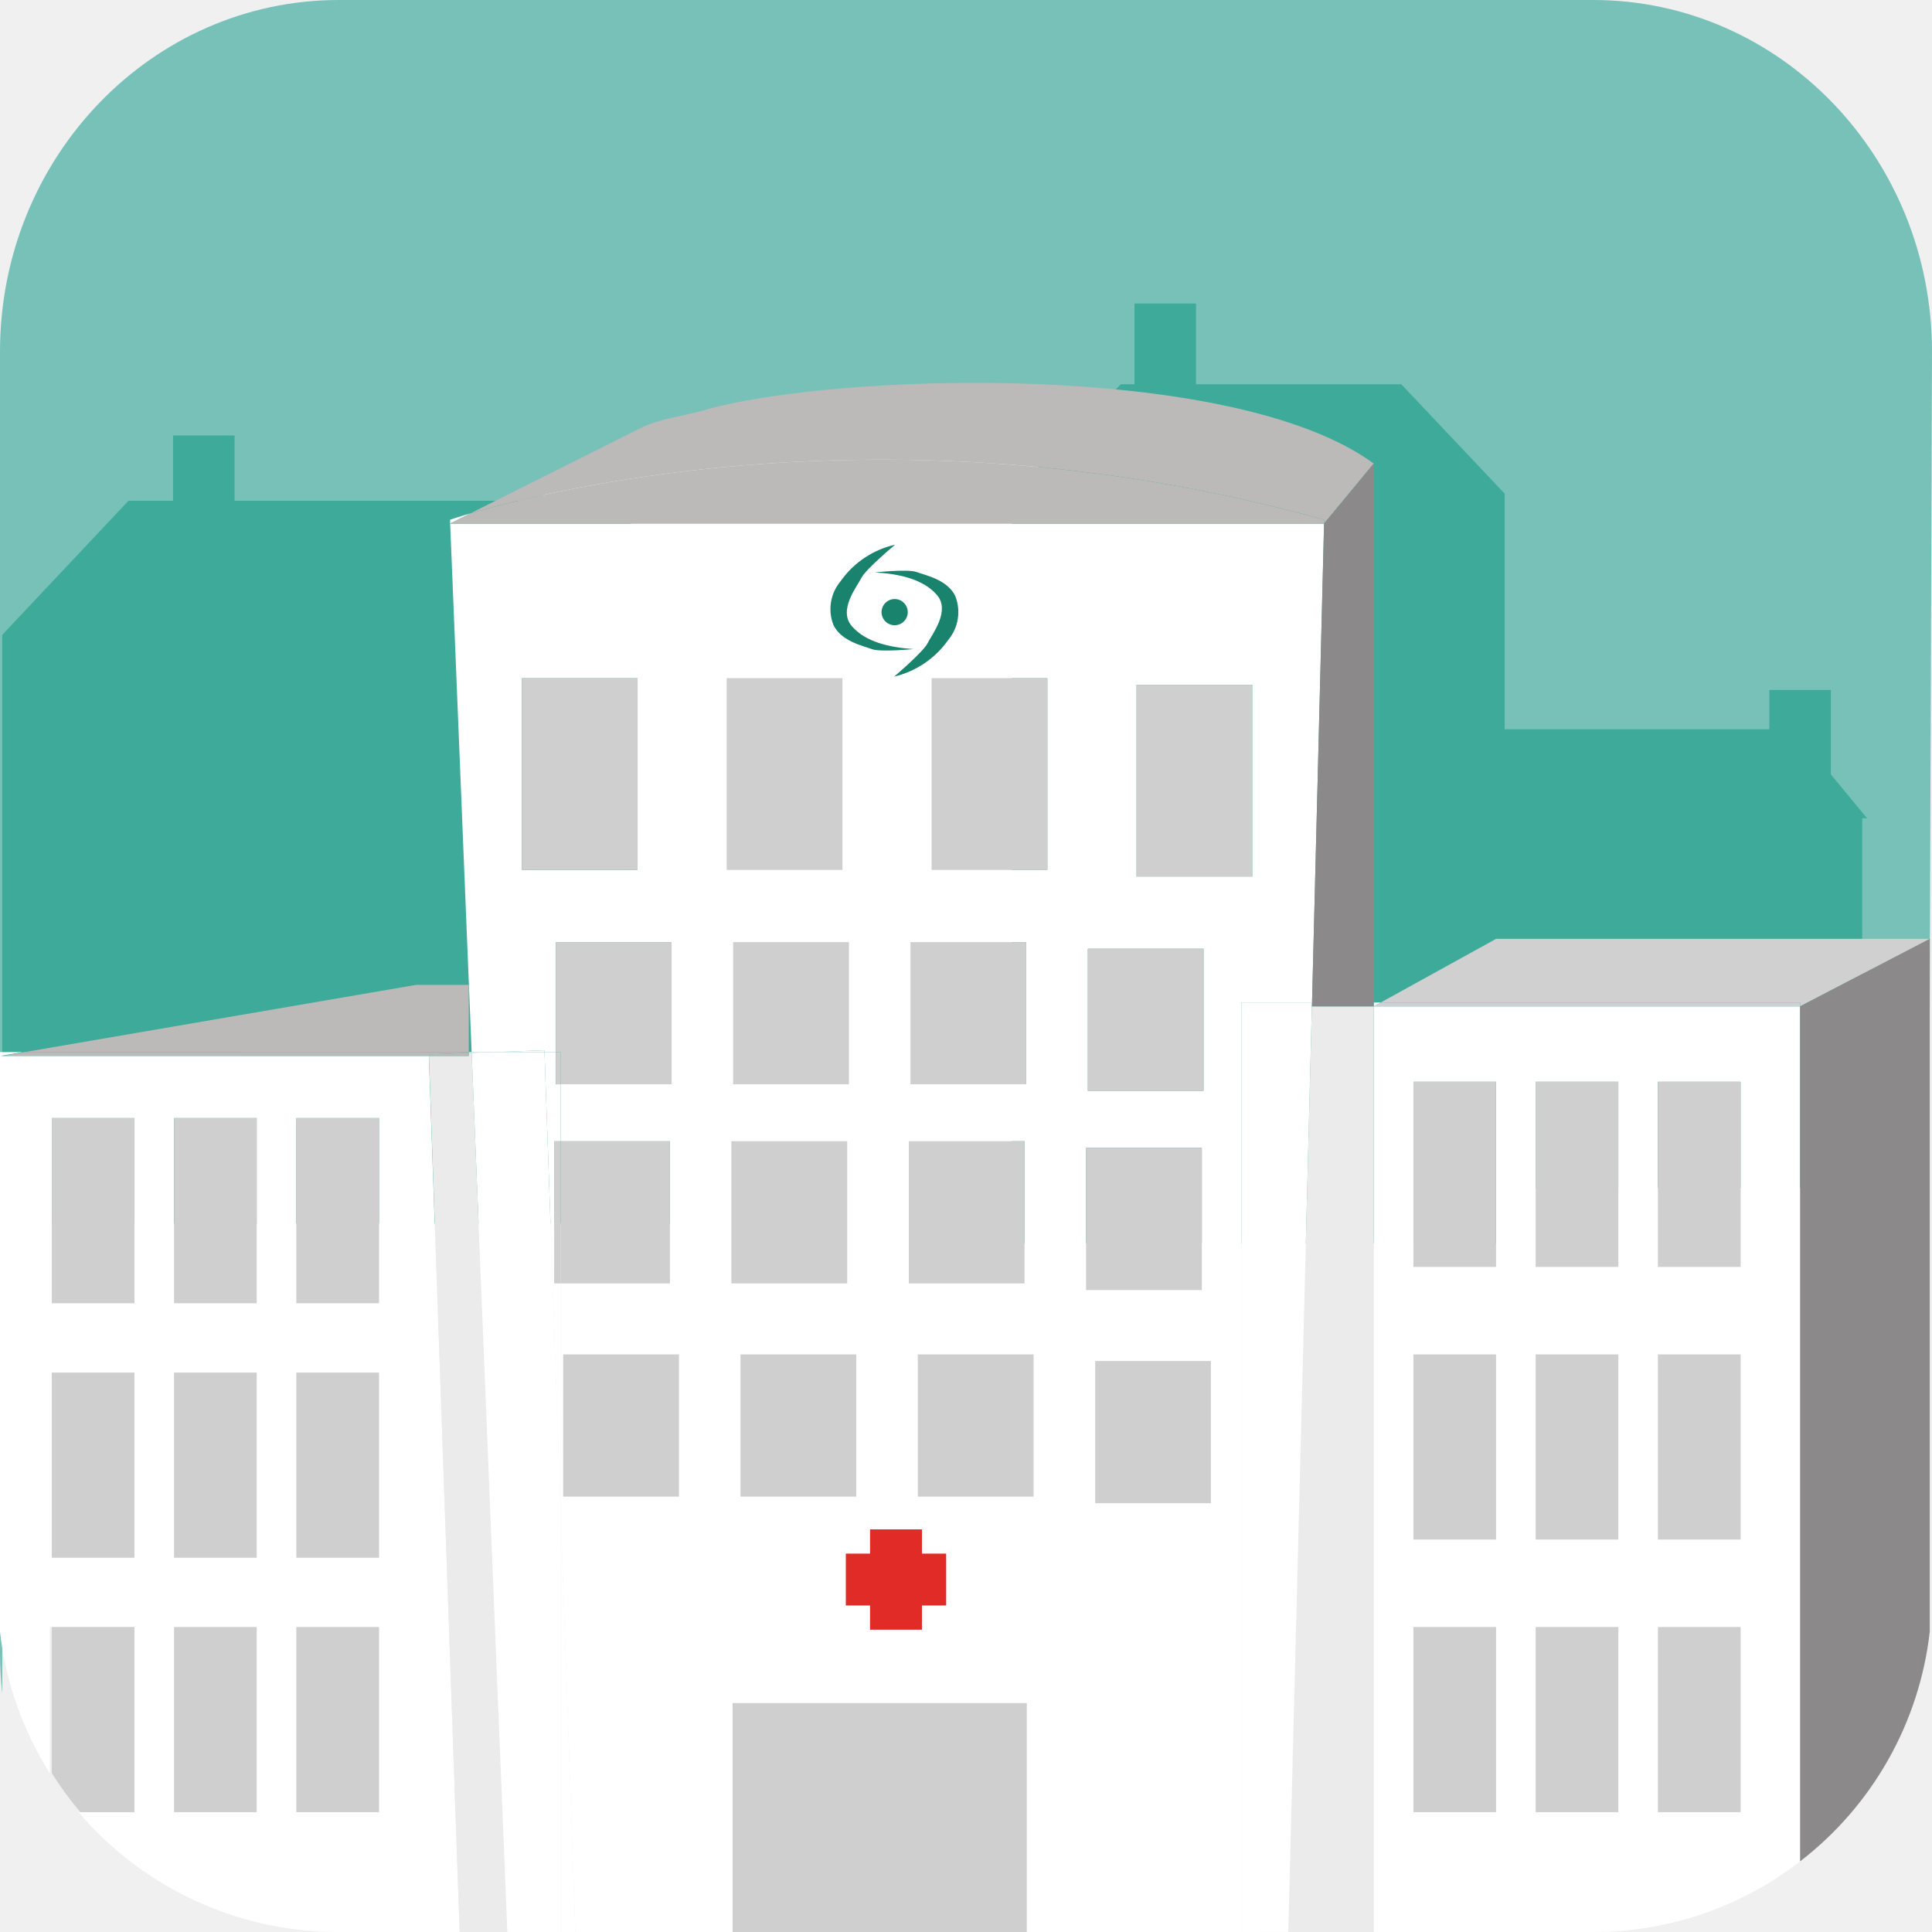
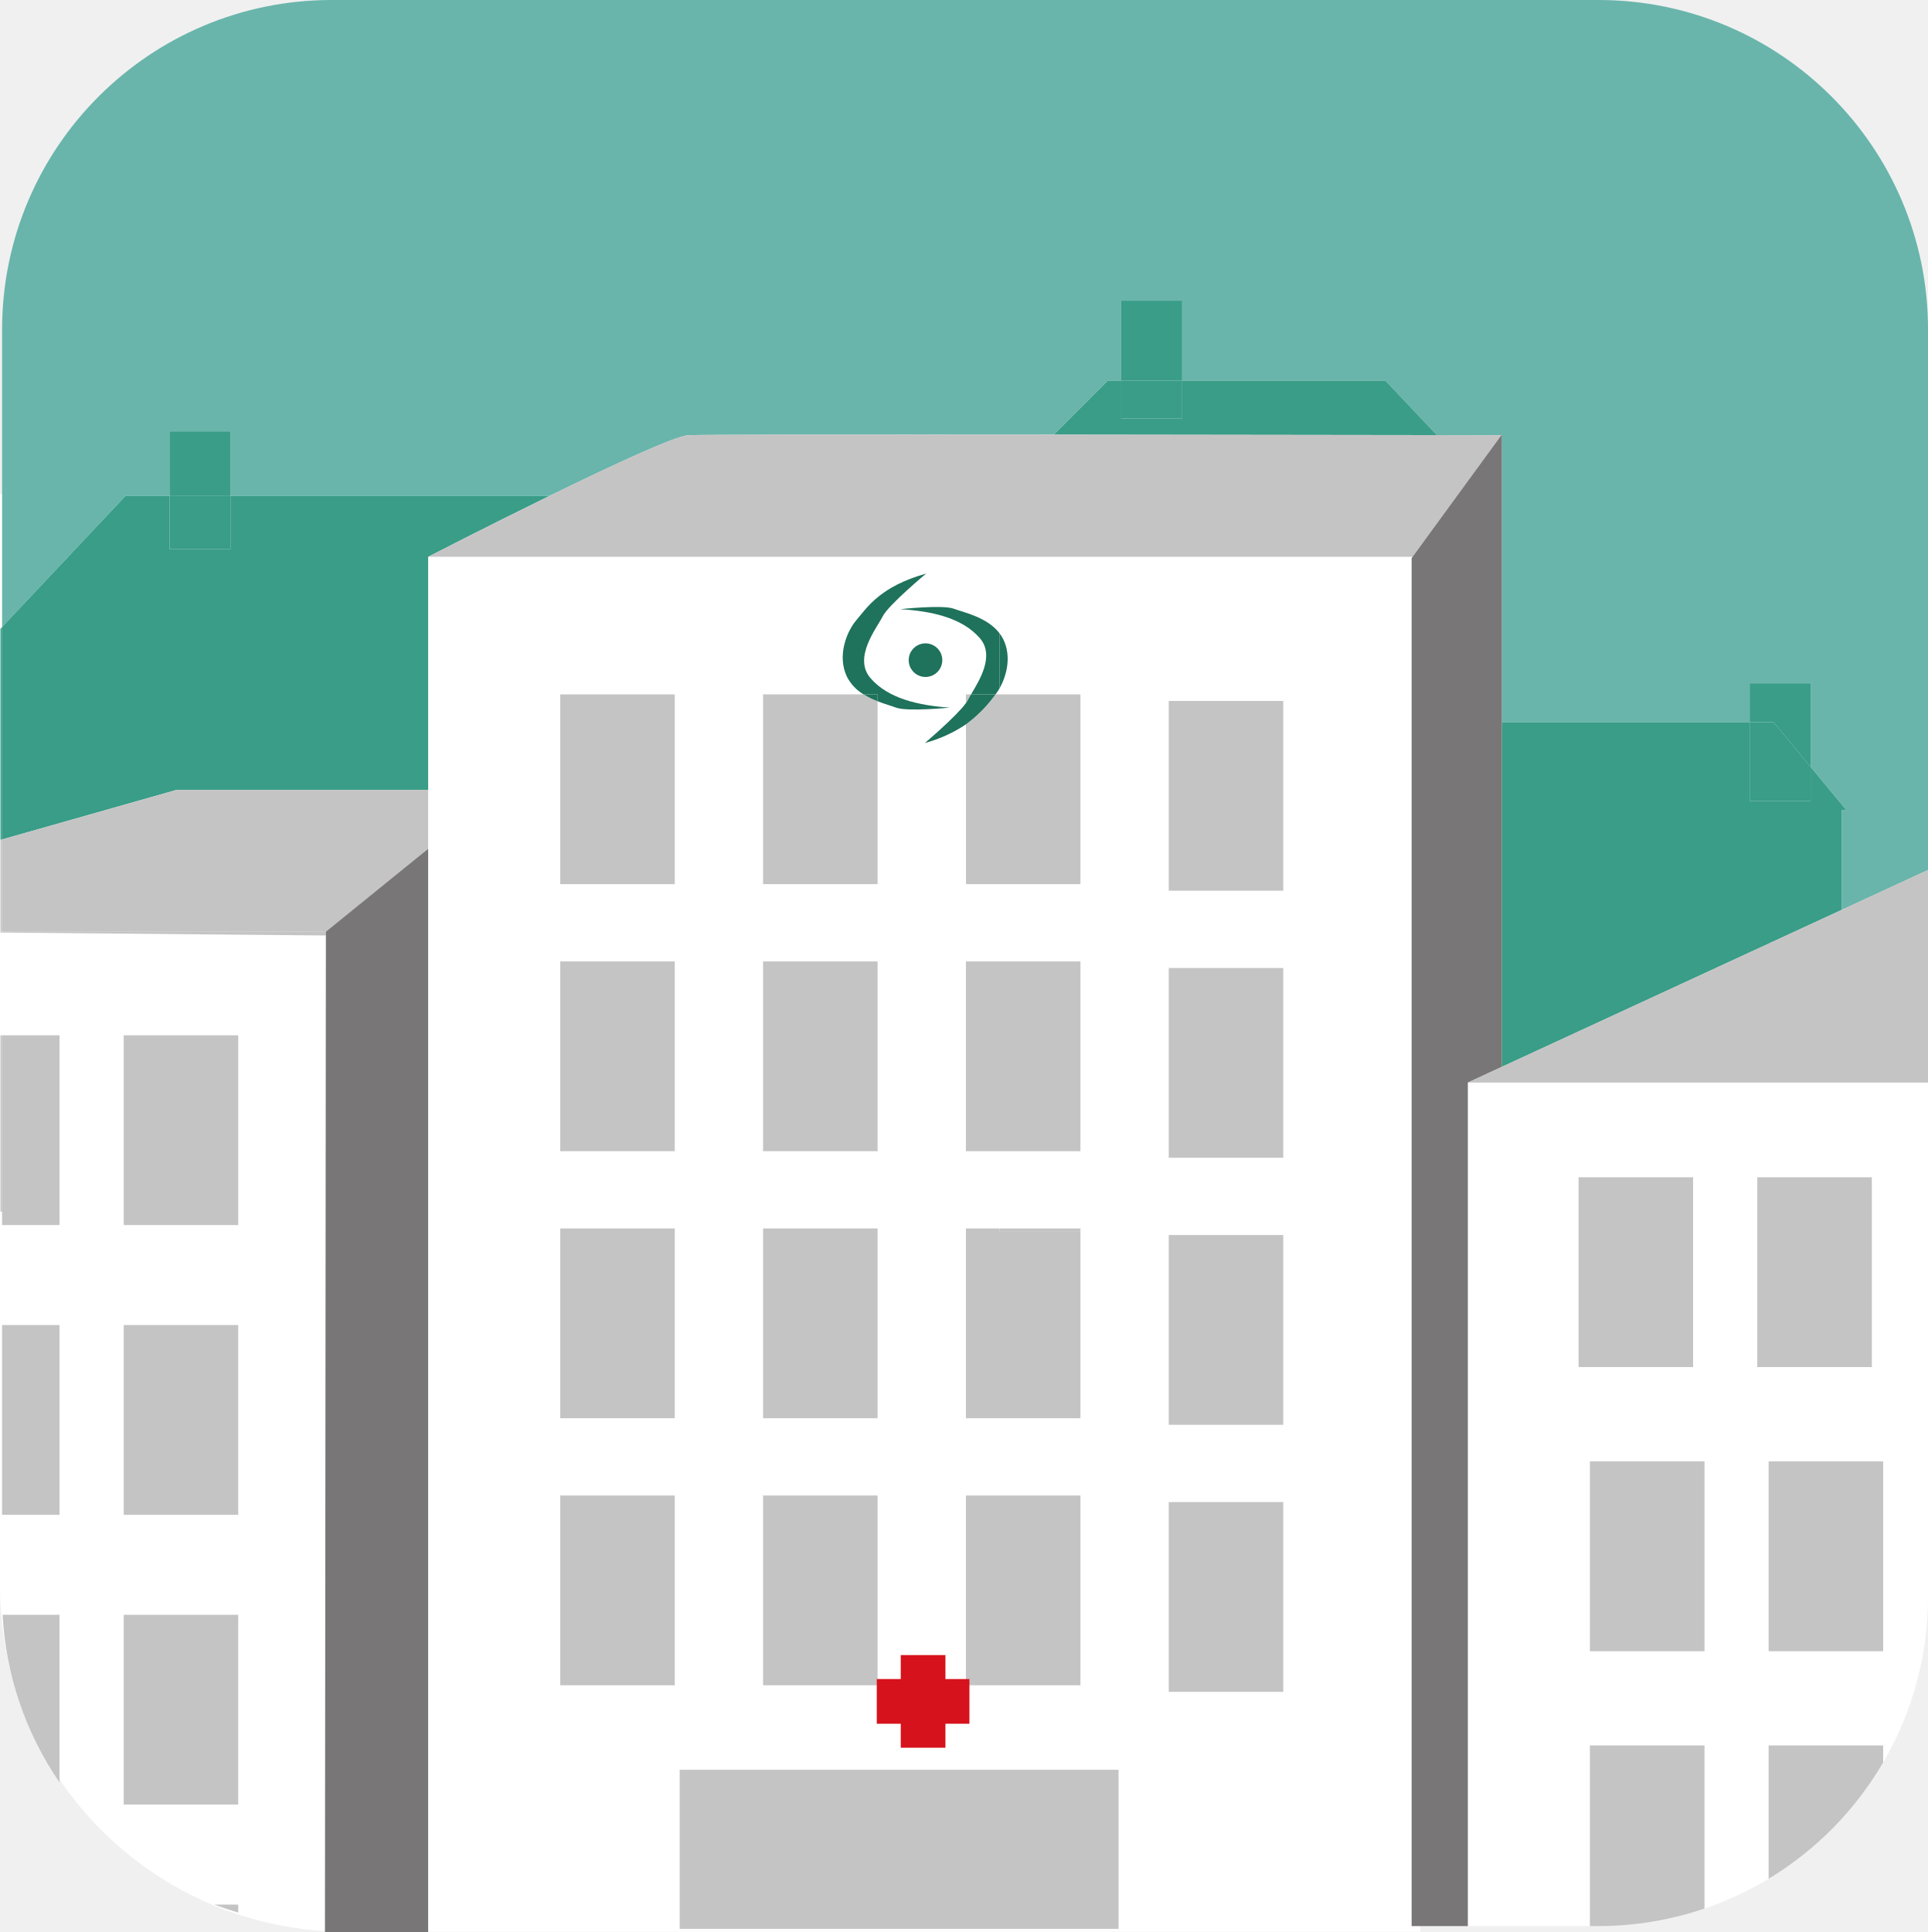
- <svg xmlns="http://www.w3.org/2000/svg" width="250.675" height="250.675" viewBox="0 0 250.675 250.675">
-   <g transform="translate(-429.325 -186.047)">
-     <path d="M1112.28,337.73l.57-162.858c0-25.2-19.683-45.631-43.963-45.631H906.138c-24.281,0-43.963,20.43-43.963,45.631V343.795a47.668,47.668,0,0,0,.292,5.2V270.922H865.4l50.78-9.049H923v9.049h.373l-.9-22.99-1.885-48.172h-.018v-.005l.018-.009-.021-.513s.923-.333,2.662-.861L945.24,186.92a22.256,22.256,0,0,1,8.3-2.436c15.608-1.4,67.968-5.034,86.878,7.183l0,0v0l.005,0-.005.007v72.569h.912l14.953-8.567h39.74a4.181,4.181,0,0,1,1.988,7.86l-2.276,1.23h0" transform="translate(-432.85 56.806)" fill="#78c1b9" />
-     <line y1="9.089" x2="16.822" transform="translate(662.886 312.486)" fill="#78c1b9" />
-     <path d="M941.949,239.449h-62.9l-16.382,17.4v76.388h92.812V256.85Z" transform="translate(-433.053 11.571)" fill="#3eab9a" />
-     <path d="M1227.553,301.281l-9.541-11.54H1173.7l-11.54,11.54h.774v47.968h63.987V301.281Z" transform="translate(-555.979 -9.071)" fill="#3eab9a" />
-     <path d="M1135.367,213.81h-36.381L1084.8,228v97.279h63.979V228Z" transform="translate(-524.226 22.094)" fill="#3eab9a" />
-     <rect width="7.985" height="15.442" transform="translate(451.777 242.552)" fill="#3eab9a" />
-     <rect width="7.985" height="15.442" transform="translate(576.521 225.423)" fill="#3eab9a" />
-     <rect width="7.985" height="15.442" transform="translate(658.893 275.567)" fill="#3eab9a" />
-     <g transform="translate(509.31 396.138)" style="isolation:isolate">
-       <text transform="translate(0 8)" fill="#19836e" font-size="9" font-family="Laca-Bold, Laca" font-weight="700" style="isolation:isolate">
-         <tspan x="0" y="0">AZ SINT LUCAS</tspan>
-       </text>
+ <svg xmlns="http://www.w3.org/2000/svg" width="339.364" height="340.045" viewBox="0 0 339.364 340.045">
+   <g transform="translate(6014 -3644)">
+     <path d="M0,0H250a0,0,0,0,1,0,0V253a0,0,0,0,1,0,0H61A61,61,0,0,1,0,192V0A0,0,0,0,1,0,0Z" transform="translate(-6014 3731)" fill="#fff" />
+     <g transform="translate(-6143.121 3397.449)">
+       <path d="M158.961,333.85V322.478h10.724V333.85H225.8c10.8-5.284,22.124-10.569,24.5-10.7,2.186-.121,32.282-.131,64.317-.107l9.489-9.493h2.366V299.475H337.2v14.076h35.766l9.052,9.579,11.369.021.08-.11v50.622H437.1v-6.849h10.724v14.719l6.307,7.63h-.85V406.7l15.209-7.025V304.551a58,58,0,0,0-58-58h-223a58,58,0,0,0-58,58v52.366L151.2,333.85Z" fill="#69b5ab" />
+       <path d="M129.485,356.917l-.282.3v37.159l.282-.08Z" fill="#399d88" />
+       <path d="M160.242,385.568h44.243V344.551h0s10.388-5.351,21.32-10.7h-56.12v9.365H158.961V333.85H151.2l-21.718,23.067V394.3Z" fill="#399d88" />
+       <path d="M453.276,406.7V389.163h.85l-6.307-7.63v6.018H437.095V373.663H393.47v60.659Z" fill="#399d88" />
+       <path d="M372.969,313.551H337.2v6.661H326.479v-6.661h-2.366l-9.489,9.493c25.685.02,52.6.061,67.4.086Z" fill="#399d88" />
+       <rect width="10.724" height="11.372" transform="translate(158.961 322.478)" fill="#399d88" />
+       <rect width="10.724" height="9.365" transform="translate(158.961 333.85)" fill="#399d88" />
+       <rect width="10.724" height="14.076" transform="translate(326.479 299.475)" fill="#399d88" />
+       <rect width="10.724" height="6.661" transform="translate(326.479 313.551)" fill="#399d88" />
+       <path d="M447.819,381.533V366.814H437.095v6.849h4.218Z" fill="#399d88" />
+       <path d="M447.819,387.551v-6.018l-6.506-7.87h-4.218v13.888Z" fill="#399d88" />
+       <rect width="18.081" height="0.282" transform="matrix(0.009, -1, 1, 0.009, 129.121, 428.767)" fill="#fff" />
+       <path d="M129.485,410.551V394.3l-.282.08v16.175Z" fill="#c5c4c4" />
+       <path d="M186.485,411.1l18-15.151V385.568H160.242L129.485,394.3v16.256h57Z" fill="#c5c4c4" />
+       <rect width="0.282" height="0.137" transform="translate(129.203 410.551)" fill="#c5c4c4" />
+       <path d="M186.37,411.2l.115-.1v-.554h-57v.139Z" fill="#c5c4c4" />
+       <path d="M305.063,368.769V367.7a9.4,9.4,0,0,1-.7,1.067Z" fill="#fff" />
+       <path d="M382.021,323.13c-14.795-.025-41.712-.066-67.4-.086-32.035-.024-62.131-.014-64.317.107-2.378.13-13.705,5.415-24.5,10.7-10.932,5.35-21.32,10.7-21.32,10.7H377.762l10.68-14.626,4.948-6.774Z" fill="#c5c4c4" />
+       <path d="M393.47,323.041l-.08.11h.08Z" fill="#787676" />
+       <path d="M453.276,437.087H387.485V585.551h21.5V553.769h20.156v28.7a57.733,57.733,0,0,0,11.3-5.242V553.769h20.156v2.979a57.711,57.711,0,0,0,7.892-29.2V437.087Zm-46.293,50.081v-33.4h20.156v33.4Zm22.156,50H408.983v-33.4h20.156Zm9.3-50v-33.4h20.156v33.4Zm22.156,50H440.437v-33.4h20.156Z" fill="#fff" />
+       <path d="M393.39,323.151l-4.948,6.774-10.68,14.626-.168.231V585.551h9.891V437.087h0l1.16-.536,2.335-1.079,2.49-1.15V323.151Z" fill="#787676" />
+       <path d="M387.485,437.087h0Z" fill="#c5c4c4" />
+       <path d="M453.276,406.7,393.47,434.322l-2.49,1.15-2.334,1.078-1.16.536h81V399.67Z" fill="#c5c4c4" />
+       <rect width="20.156" height="33.399" transform="translate(227.738 368.769)" fill="#c5c4c4" />
+       <rect width="20.156" height="33.399" transform="translate(227.738 415.769)" fill="#c5c4c4" />
+       <rect width="20.156" height="33.399" transform="translate(227.738 462.769)" fill="#c5c4c4" />
+       <rect width="20.156" height="33.399" transform="translate(227.738 509.769)" fill="#c5c4c4" />
+       <rect width="20.156" height="33.399" transform="translate(406.983 453.769)" fill="#c5c4c4" />
+       <rect width="20.156" height="33.399" transform="translate(408.983 503.769)" fill="#c5c4c4" />
+       <path d="M408.983,553.769v31.782h1.5a57.884,57.884,0,0,0,18.654-3.084v-28.7Z" fill="#c5c4c4" />
+       <path d="M283.593,369.977a14.85,14.85,0,0,1-2.457-1.208h-17.7v33.4h20.156Z" fill="#c5c4c4" />
+       <rect width="20.156" height="33.399" transform="translate(263.437 415.769)" fill="#c5c4c4" />
+       <rect width="20.156" height="33.399" transform="translate(263.437 462.769)" fill="#c5c4c4" />
+       <rect width="20.156" height="33.399" transform="translate(263.437 509.769)" fill="#c5c4c4" />
+       <rect width="0.282" height="31.032" transform="translate(129.203 428.769)" fill="#c5c4c4" />
+       <path d="M129.485,428.769v33.4h10.108v-33.4Z" fill="#c5c4c4" />
+       <rect width="10.108" height="33.399" transform="translate(129.485 479.769)" fill="#c5c4c4" />
+       <path d="M129.578,530.769a57.672,57.672,0,0,0,10.015,29.495V530.769Z" fill="#c5c4c4" />
+       <rect width="20.156" height="33.399" transform="translate(438.437 453.769)" fill="#c5c4c4" />
+       <rect width="20.156" height="33.399" transform="translate(440.437 503.769)" fill="#c5c4c4" />
+       <path d="M440.437,553.769v23.456a58.273,58.273,0,0,0,20.156-20.477v-2.979Z" fill="#c5c4c4" />
+       <path d="M300.043,368.769h-.9V370.3a4.288,4.288,0,0,0,.357-.563C299.631,369.471,299.822,369.141,300.043,368.769Z" fill="#c5c4c4" />
+       <path d="M305.063,368.769h-.7c-.067.087-.134.176-.2.255a23.5,23.5,0,0,1-5.015,5.018v28.126H319.3v-33.4Z" fill="#c5c4c4" />
+       <path d="M305.063,415.769h-5.919v33.4H319.3v-33.4Z" fill="#c5c4c4" />
+       <path d="M305.063,462.769h-5.919v33.4H319.3V463.247H305.063Z" fill="#c5c4c4" />
+       <rect width="14.237" height="0.478" transform="translate(305.063 462.769)" fill="#c5c4c4" />
+       <rect width="20.156" height="33.399" transform="translate(299.144 509.769)" fill="#c5c4c4" />
+       <path d="M150.9,428.769v33.4h20.156v-33.4Z" fill="#c5c4c4" />
+       <rect width="20.156" height="33.399" transform="translate(150.898 479.769)" fill="#c5c4c4" />
+       <rect width="20.156" height="33.399" transform="translate(150.898 530.769)" fill="#c5c4c4" />
+       <path d="M166.877,581.769q2.052.78,4.177,1.406v-1.406Z" fill="#c5c4c4" />
+       <rect width="20.156" height="33.399" transform="translate(334.842 369.925)" fill="#c5c4c4" />
+       <rect width="20.156" height="33.399" transform="translate(334.842 416.925)" fill="#c5c4c4" />
+       <rect width="20.156" height="33.399" transform="translate(334.842 463.925)" fill="#c5c4c4" />
+       <rect width="20.156" height="33.399" transform="translate(334.842 510.925)" fill="#c5c4c4" />
+       <path d="M289.381,543.784H285.16v4.447h4.221v4.222h4.444v-4.222h4.222v-4.445l-4.222,0v-4.221h-4.444Z" fill="#d6121c" stroke="#d6121c" stroke-miterlimit="10" stroke-width="3.42" />
+       <rect width="77.249" height="28" transform="translate(248.756 558.045)" fill="#c5c4c4" />
+       <path d="M283.593,369.977c1.3.51,2.51.837,3.264,1.124,1.941.736,9.441,0,9.441,0-5.477-.382-10.865-1.594-13.967-5.212s1.17-8.865,2.168-10.863,7.646-7.523,7.646-7.523c-8.082,2.255-10.4,5.972-12.3,8.213-1.615,1.878-3.436,6.179-1.659,9.916a7.623,7.623,0,0,0,2.95,3.137h2.457Z" fill="#1f725b" />
+       <path d="M283.593,368.769h-2.457a14.85,14.85,0,0,0,2.457,1.208Z" fill="#1f725b" />
+       <path d="M291.92,377.324a24.248,24.248,0,0,0,7.224-3.282V370.3C297.478,372.618,291.92,377.324,291.92,377.324Z" fill="#1f725b" />
+       <path d="M305.063,367.7v-9.676c-2.151-2.848-6.312-3.678-8.06-4.335-1.951-.733-9.442.082-9.442.082,5.485.323,10.885,1.49,14.016,5.083,2.71,3.113-.1,7.5-1.534,9.913h4.316A9.4,9.4,0,0,0,305.063,367.7Z" fill="#1f725b" />
+       <path d="M305.727,359.091a6.421,6.421,0,0,0-.664-1.065V367.7C306.3,365.51,307.2,362.11,305.727,359.091Z" fill="#1f725b" />
+       <path d="M304.159,369.024c.066-.079.133-.168.2-.255h-4.316c-.221.372-.412.7-.542.969a4.288,4.288,0,0,1-.357.563v3.741A23.5,23.5,0,0,0,304.159,369.024Z" fill="#1f725b" />
+       <path d="M292.07,365.7a2.957,2.957,0,1,0-3-2.913A2.956,2.956,0,0,0,292.07,365.7Z" fill="#1f725b" />
+       <path d="M186.485,410.551l18-14.6V586.6H186.319Z" fill="#787676" />
    </g>
-     <path d="M1153.479,244.486c-.018.808-.06,2.564-.123,5.131l.129-5.131Z" transform="translate(-552.365 9.503)" fill="#fb9f1f" />
-     <path d="M1151.8,290.959c-.251,9.943-.554,21.888-.881,34.73h.011Z" transform="translate(-551.363 -9.571)" fill="#fb9f1f" />
-     <path d="M1165.427,349.868h-.908v.5Z" transform="translate(-556.947 -33.751)" fill="#fff" />
-     <path d="M1164.519,350.723v120.1h28.464a43.758,43.758,0,0,0,26.849-9.163V350.723Zm15.861,104.551h-10.718V431.259h10.718Zm0-35.372h-10.718V395.887h10.718Zm0-35.378h-10.718V360.509h10.718Zm15.865,70.75h-10.718V431.259h10.718Zm0-35.372h-10.718V395.887h10.718Zm0-35.378h-10.718V360.509h10.718Zm15.865,70.75h-10.718V431.259h10.718Zm0-35.372h-10.718V395.887h10.718Zm-10.718-35.378V360.509h10.718v24.015Z" transform="translate(-556.946 -34.101)" fill="#fff" />
-     <path d="M965.717,360.88l0-.1h-.372v.115Z" transform="translate(-475.194 -38.228)" fill="#fff" />
-     <path d="M868.638,435.386h10.77V459.4h-7.048a44.163,44.163,0,0,0,33.7,15.549h15.752l-4-113.668H862.175l2.951-.5h-2.951v75.214a43.53,43.53,0,0,0,6.463,18.351ZM900.63,369.35h10.718v24.015H900.63Zm0,33.021h10.718v24.015H900.63Zm0,33.015h10.718V459.4H900.63ZM884.764,369.35h10.717v24.015H884.764Zm0,33.021h10.717v24.015H884.764Zm0,33.015h10.717V459.4H884.764ZM868.9,369.35h10.718v24.015H868.9Zm0,33.021h10.718v24.015H868.9Z" transform="translate(-432.85 -38.229)" fill="#fff" />
-     <rect width="0.005" height="0.502" transform="translate(607.568 316.118)" fill="#ebebeb" />
-     <path d="M1148.769,350.372l.012-.5h-.011c-1.149,45.183-2.59,101.451-3.08,120.6h11.1v-120.1h-8.021Z" transform="translate(-549.218 -33.75)" fill="#ebebeb" />
-     <path d="M961.743,360.964v.389h-5.167l3.984,113.668h6.192l-4.633-114.07Z" transform="translate(-471.596 -38.3)" fill="#ebebeb" />
-     <path d="M973.479,312.818l.008.228h1.476V298.787h15.009v18.439H975.6v7.394H989.75v18.439H975.6V373.29l1.891,53.929H997.9v-29.7h38.163v29.7h27.874v-120.6h9.135c.327-12.842.63-24.786.881-34.73l.558-22.267c.063-2.568.106-4.323.123-5.131H961.248l1.885,46.411.9,22.149h2.932Zm24.268,30.24V324.62h15.009v18.439Zm.222-25.832V298.787h15.009v18.439Zm15.966,53.495H998.925V352.282h15.009Zm6.814,12.422v3.143h-3.31v-3.143H1014.3v-3.31h3.143V376.69h3.31v3.143h3.143v3.31Zm15.018-58.524v18.439h-15.009V324.62Zm-14.787-7.394V298.787h15.01v18.439Zm15.96,53.495h-15.009V352.282h15.009Zm23.011.856h-15.009V353.138h15.009ZM1050.305,265.4h15.01v24.871h-15.01Zm-6.32,34.242h15.009v18.439h-15.009Zm-.222,25.838h15.009v18.439h-15.009Zm-5.032-36.07h-15.009V264.541h15.009Zm-41.6-24.871h15.009v24.871H997.133Zm-6.21,106.18H975.914V352.282h15.009ZM970.55,264.541h15.009v24.871H970.55Z" transform="translate(-473.514 9.503)" fill="#fff" />
-     <path d="M961.213,243.046l.021.494,2.642-1.324C962.136,242.725,961.213,243.046,961.213,243.046Z" transform="translate(-473.5 10.435)" fill="#fff" />
-     <rect width="2.146" height="120.604" transform="translate(590.418 316.118)" fill="#fff" />
-     <path d="M968.9,360.778h-2.932l0,.1Z" transform="translate(-475.453 -38.228)" fill="#fff" />
-     <path d="M984.12,390.791h-.858V372.352h.858v-7.394h-.636v-4.18h-1.476l2.112,60.244Z" transform="translate(-482.035 -38.228)" fill="#fff" />
-     <path d="M1139.061,349.868v120.6h3.908c.49-19.154,1.931-75.421,3.08-120.6Z" transform="translate(-546.497 -33.75)" fill="#fff" />
-     <path d="M985.59,516.892h1.891l-1.891-53.928Z" transform="translate(-483.505 -80.171)" fill="#fff" />
-     <path d="M977.459,360.392l-6.515.227h6.523Z" transform="translate(-477.494 -38.07)" fill="#fff" />
-     <path d="M977.541,421.022l-2.112-60.244h-6.523l-2.928.1,4.633,114.07h6.929Z" transform="translate(-475.456 -38.228)" fill="#fff" />
-     <rect width="15.009" height="24.871" transform="translate(497.036 274.044)" fill="#cfcfcf" />
-     <rect width="15.009" height="24.871" transform="translate(523.62 274.044)" fill="#cfcfcf" />
-     <rect width="15.009" height="24.871" transform="translate(550.209 274.044)" fill="#cfcfcf" />
-     <rect width="15.009" height="24.871" transform="translate(576.792 274.905)" fill="#cfcfcf" />
-     <path d="M985.148,355.031h14.373V336.592H984.512v14.259h.636Z" transform="translate(-483.063 -28.301)" fill="#cfcfcf" />
-     <rect width="0.636" height="4.18" transform="translate(501.449 322.549)" fill="#cfcfcf" />
-     <rect width="14.152" height="18.439" transform="translate(502.085 334.123)" fill="#cfcfcf" />
-     <rect width="0.858" height="18.439" transform="translate(501.227 334.123)" fill="#cfcfcf" />
-     <rect width="15.009" height="18.439" transform="translate(502.4 361.785)" fill="#cfcfcf" />
-     <rect width="15.009" height="18.439" transform="translate(524.455 308.29)" fill="#cfcfcf" />
-     <rect width="15.009" height="18.439" transform="translate(524.233 334.123)" fill="#cfcfcf" />
-     <rect width="15.009" height="18.439" transform="translate(525.411 361.785)" fill="#cfcfcf" />
-     <rect width="15.009" height="18.439" transform="translate(547.466 308.29)" fill="#cfcfcf" />
-     <rect width="15.009" height="18.439" transform="translate(547.243 334.123)" fill="#cfcfcf" />
-     <rect width="15.009" height="18.439" transform="translate(548.417 361.785)" fill="#cfcfcf" />
-     <rect width="15.009" height="18.439" transform="translate(570.471 309.147)" fill="#cfcfcf" />
-     <rect width="15.009" height="18.439" transform="translate(570.249 334.985)" fill="#cfcfcf" />
-     <rect width="15.009" height="18.439" transform="translate(571.428 362.641)" fill="#cfcfcf" />
-     <rect width="38.163" height="29.703" transform="translate(524.381 407.019)" fill="#cfcfcf" />
-     <rect width="10.718" height="24.015" transform="translate(436.049 331.122)" fill="#cfcfcf" />
-     <rect width="10.718" height="24.015" transform="translate(436.049 364.142)" fill="#cfcfcf" />
-     <path d="M884.3,487.328H873.579v18.958a44.115,44.115,0,0,0,3.7,5.058H884.3Z" transform="translate(-437.53 -90.171)" fill="#cfcfcf" />
-     <rect width="10.718" height="24.015" transform="translate(451.914 331.122)" fill="#cfcfcf" />
-     <rect width="10.718" height="24.015" transform="translate(451.914 364.142)" fill="#cfcfcf" />
-     <rect width="10.718" height="24.015" transform="translate(451.914 397.157)" fill="#cfcfcf" />
-     <rect width="10.718" height="24.015" transform="translate(467.78 331.122)" fill="#cfcfcf" />
-     <rect width="10.718" height="24.015" transform="translate(467.78 364.142)" fill="#cfcfcf" />
-     <rect width="10.718" height="24.015" transform="translate(467.78 397.157)" fill="#cfcfcf" />
-     <rect width="10.718" height="24.015" transform="translate(612.715 326.408)" fill="#cfcfcf" />
-     <rect width="10.718" height="24.015" transform="translate(612.715 361.785)" fill="#cfcfcf" />
-     <rect width="10.718" height="24.015" transform="translate(612.715 397.157)" fill="#cfcfcf" />
-     <rect width="10.718" height="24.015" transform="translate(628.58 326.408)" fill="#cfcfcf" />
-     <rect width="10.718" height="24.015" transform="translate(628.58 361.785)" fill="#cfcfcf" />
-     <rect width="10.718" height="24.015" transform="translate(628.58 397.157)" fill="#cfcfcf" />
-     <rect width="10.718" height="24.015" transform="translate(644.446 326.408)" fill="#cfcfcf" />
-     <rect width="10.718" height="24.015" transform="translate(644.446 361.785)" fill="#cfcfcf" />
-     <rect width="10.718" height="24.015" transform="translate(644.446 397.157)" fill="#cfcfcf" />
-     <path d="M925.244,345.99h-6.812l-50.78,8.718h57.592Z" transform="translate(-435.098 -32.159)" fill="#bbbab9" />
-     <path d="M918.032,361.282l-.007-.208,5.174-.18v-.115H865.607l-2.936.5Z" transform="translate(-433.053 -38.228)" fill="#bbbab9" />
-     <path d="M961.738,360.974l-5.174.18.007.208h5.167Z" transform="translate(-471.591 -38.309)" fill="#bbbab9" />
-     <path d="M1076.477,231.263c0,.014,0,.192-.01.509h.005v-.005l6.446-7.794c-18.51-13.538-70.495-11.693-86.878-6.92-2.784.811-5.706,1.046-8.3,2.347l-22.015,11.034C976.883,227.169,1021.912,216.092,1076.477,231.263Z" transform="translate(-475.353 22.218)" fill="#bbbab9" />
-     <path d="M1164.517,231.261l-.005,0v.01Z" transform="translate(-556.943 14.933)" fill="#bbbab9" />
-     <path d="M961.217,244.47v.006h.019v-.015Z" transform="translate(-473.501 9.514)" fill="#bbbab9" />
-     <path d="M1074.638,238.2c-54.565-15.171-99.594-4.094-110.748-.829l-2.642,1.324v.015h113.381C1074.636,238.389,1074.639,238.211,1074.638,238.2Z" transform="translate(-473.514 15.284)" fill="#bbbab9" />
-     <path d="M1152.49,239.064l-.129,5.131c-.12,4.866-.314,12.625-.558,22.267l-.87,34.73h8V231.275l-6.443,7.789Z" transform="translate(-551.37 14.926)" fill="#8b8989" />
-     <path d="M1164.511,231.254v0h0Z" transform="translate(-556.943 14.934)" fill="#8b8989" />
-     <path d="M1150.913,350.372h8.017v-.5h-8Z" transform="translate(-551.362 -33.751)" fill="#8b8989" />
-     <path d="M1152.41,275.457c.244-9.642.438-17.4.558-22.267Z" transform="translate(-551.976 5.931)" fill="#8b8989" />
-     <path d="M1153.574,239.056h.006l6.442-7.789v-.01h0l-6.447,7.794Z" transform="translate(-552.454 14.933)" fill="#8b8989" />
-     <path d="M1220.465,344.626h0l16.822-8.757h-56.274l-14.953,8.254h54.405Z" transform="translate(-557.579 -28.004)" fill="#d0d0d1" />
-     <path d="M1164.519,350.372h55.313v-.5h-54.405l-.908.5Z" transform="translate(-556.947 -33.751)" fill="#d0d0d1" />
-     <path d="M1164.512,350.721h0v0Z" transform="translate(-556.943 -34.099)" fill="#d0d0d1" />
-     <path d="M1258.343,344.626V455.564a43.9,43.9,0,0,0,16.822-29.795v-89.9Z" transform="translate(-595.456 -28.005)" fill="#8b8989" />
-     <path d="M1050.273,262.662c1.114.423,5.42,0,5.42,0-3.144-.219-6.237-.915-8.017-2.992s.671-5.089,1.245-6.236,4.389-4.318,4.389-4.318a11.813,11.813,0,0,0-7.061,4.715,5.648,5.648,0,0,0-.952,5.692C1046.317,261.668,1049.159,262.239,1050.273,262.662Z" transform="translate(-507.839 7.603)" fill="#19836e" />
-     <path d="M1062.761,257.984c1.8,2.062-.63,5.1-1.192,6.247s-4.352,4.354-4.352,4.354a11.956,11.956,0,0,0,7.026-4.767,5.65,5.65,0,0,0,.9-5.7c-1.041-2.139-3.889-2.679-5.008-3.1s-5.419.047-5.419.047C1057.863,255.252,1060.966,255.922,1062.761,257.984Z" transform="translate(-511.878 5.251)" fill="#19836e" />
-     <path d="M1056.186,262.8a1.7,1.7,0,1,0,1.7-1.723A1.711,1.711,0,0,0,1056.186,262.8Z" transform="translate(-512.481 2.694)" fill="#19836e" />
-     <path d="M1057.68,471.875v-3.143h-3.31v3.143h-3.143v3.31h3.143v3.144h3.31v-3.144h3.144v-3.31Z" transform="translate(-510.446 -82.538)" fill="#e02b27" stroke="#e02b27" stroke-miterlimit="10" stroke-width="3.42" />
  </g>
</svg>
